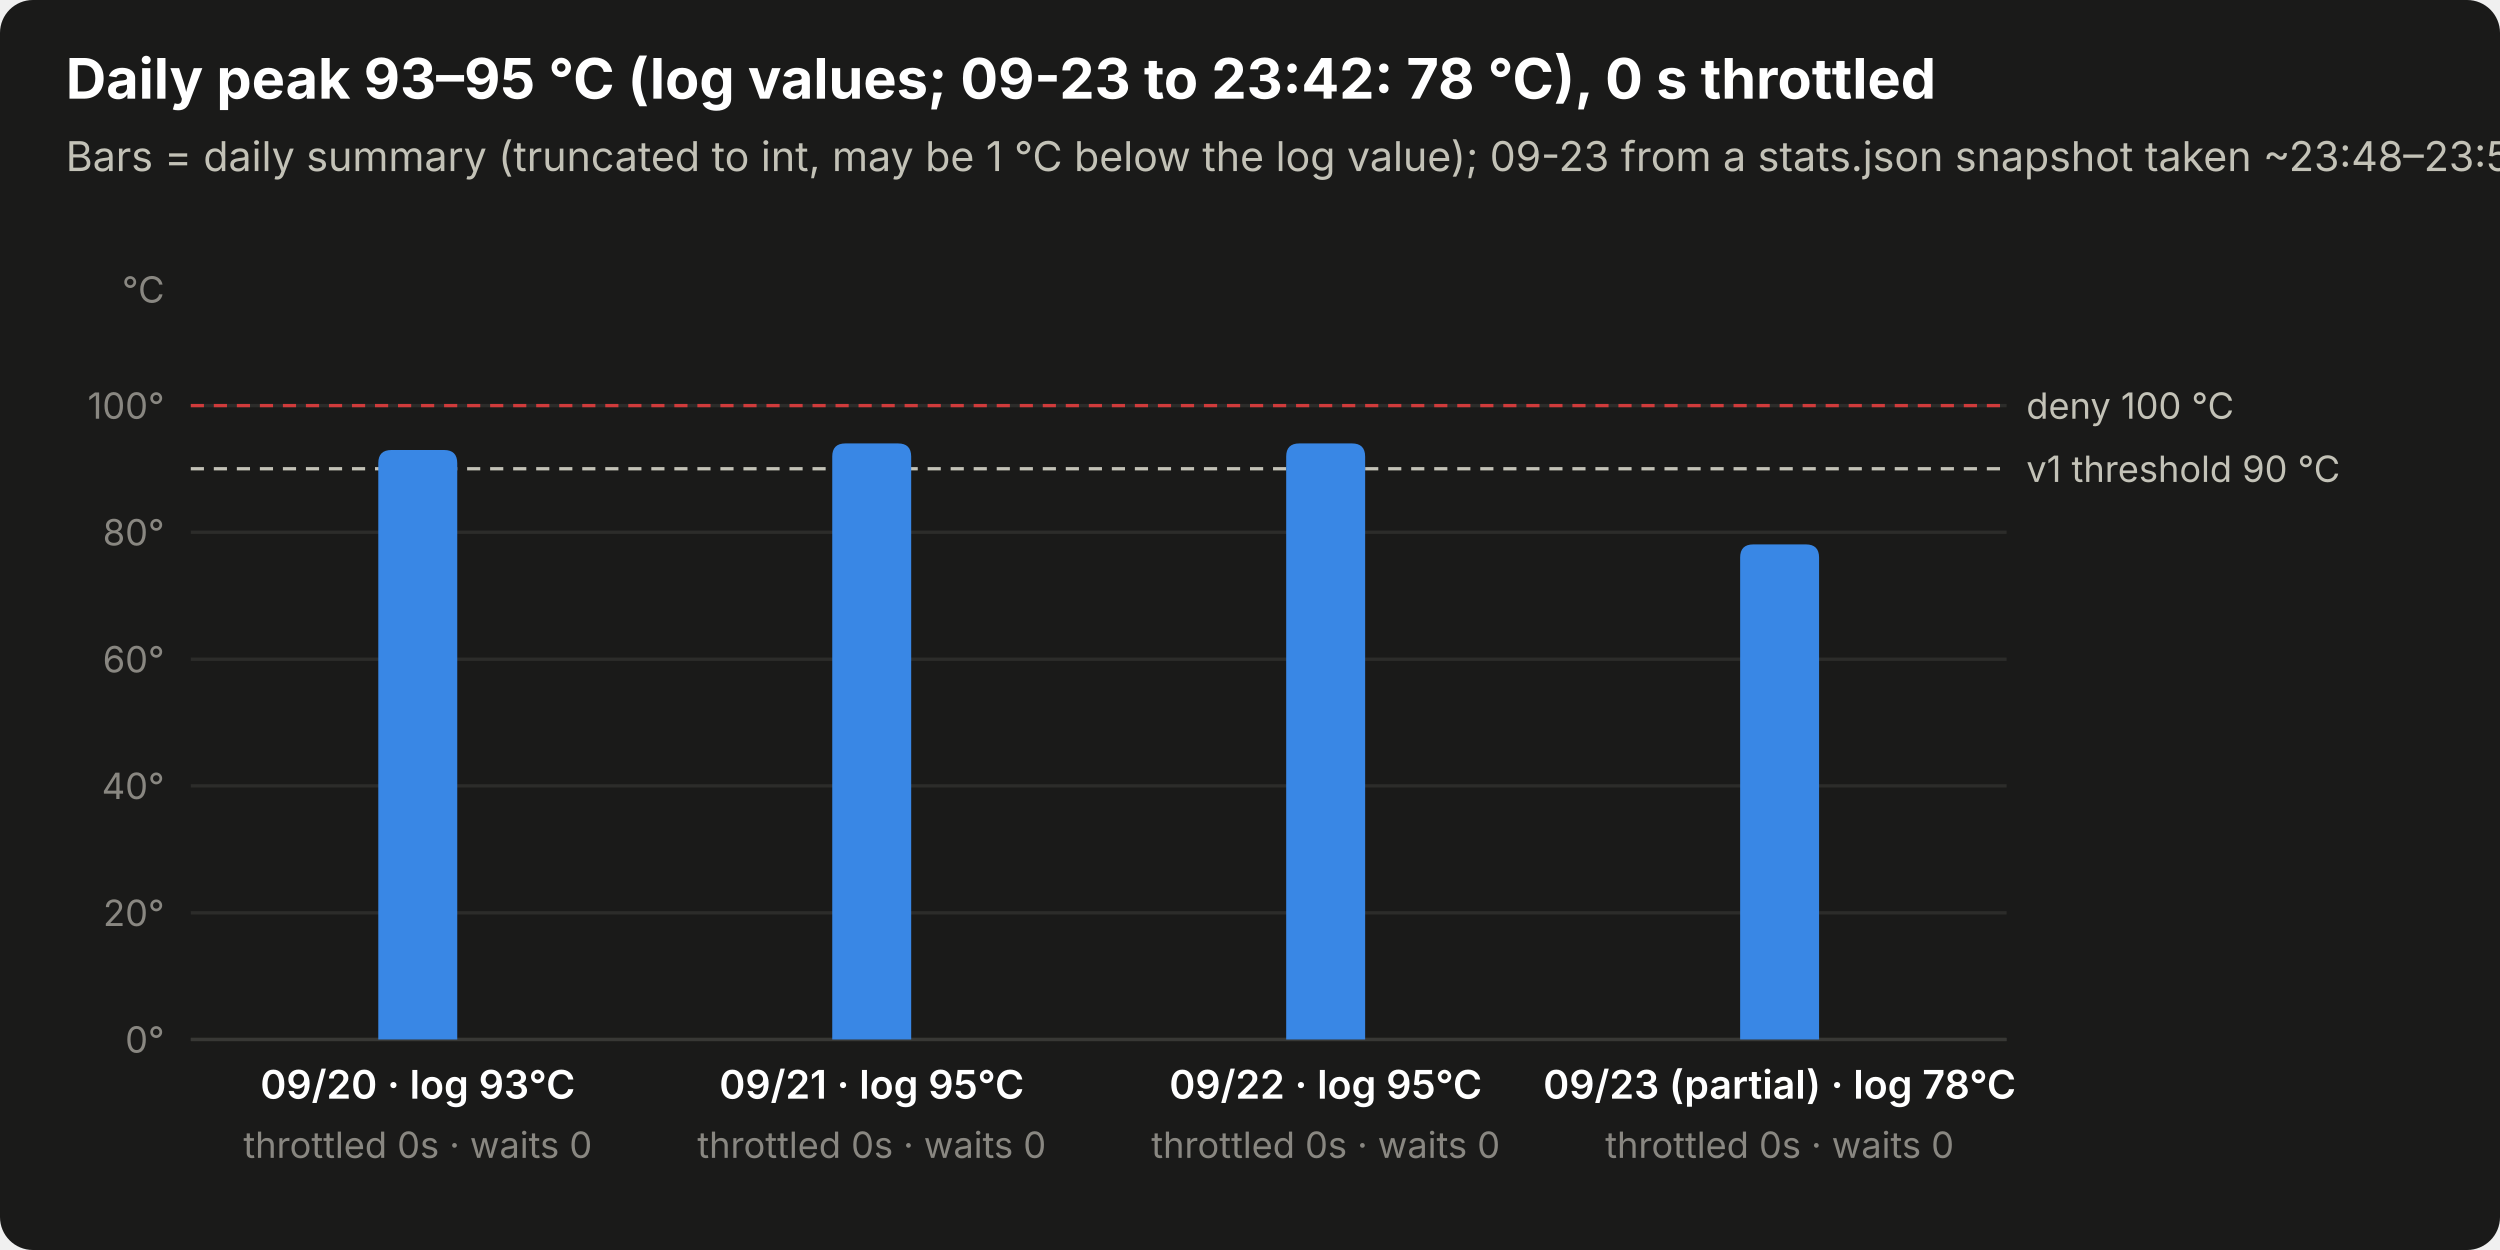
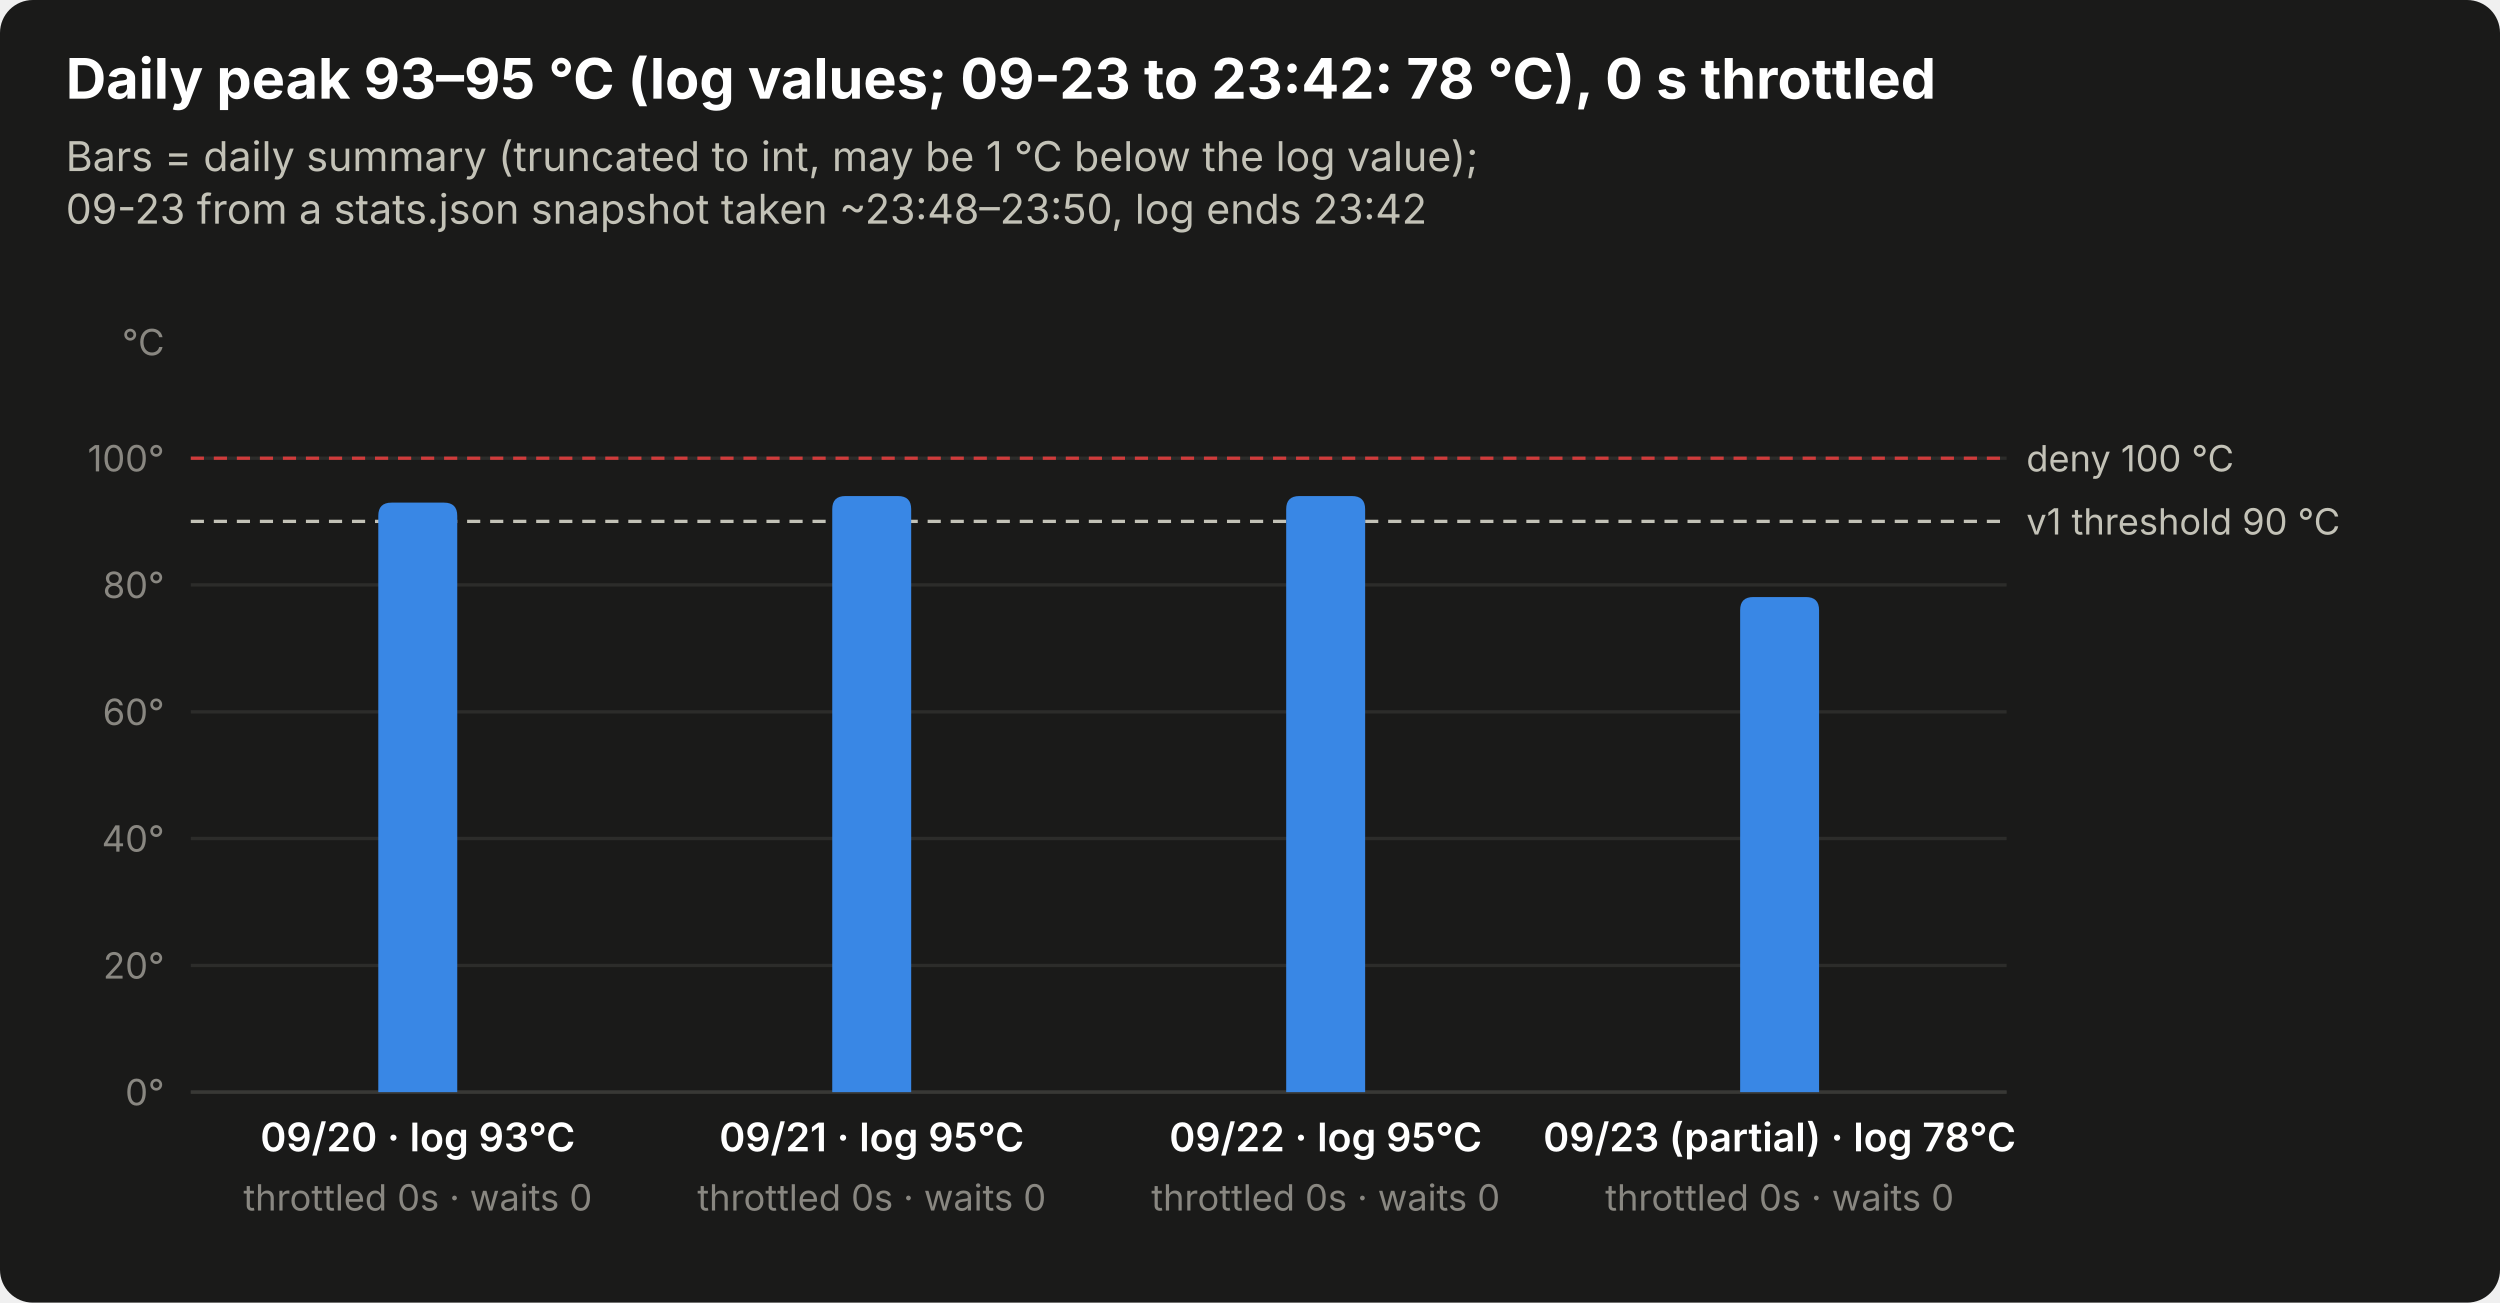
- <svg xmlns="http://www.w3.org/2000/svg" viewBox="0 0 760 380" width="760" height="380" font-family="system-ui,-apple-system,'PingFang TC','Noto Sans TC','Segoe UI',sans-serif" role="img" aria-label="Daily peak 93–95 °C (log values; 09-23 to 23:42: 78 °C), 0 s throttled">
-   <rect width="760" height="380" fill="#1a1a19" rx="10" />
+ <svg xmlns="http://www.w3.org/2000/svg" viewBox="0 0 760 396" width="760" height="396" font-family="system-ui,-apple-system,'PingFang TC','Noto Sans TC','Segoe UI',sans-serif" role="img" aria-label="Daily peak 93–95 °C (log values; 09-23 to 23:42: 78 °C), 0 s throttled">
+   <rect width="760" height="396" fill="#1a1a19" rx="10" />
  <text x="20" y="30" fill="#ffffff" font-size="17" font-weight="650">Daily peak 93–95 °C (log values; 09-23 to 23:42: 78 °C), 0 s throttled</text>
-   <text x="20" y="52" fill="#c3c2b7" font-size="12.5">Bars = daily summary (truncated to int, may be 1 °C below the log value); 09-23 from a stats.json snapshot taken ~23:48–23:50, log ends 23:42</text>
-   <line x1="58" x2="610" y1="316.0" y2="316.0" stroke="#2c2c2a" stroke-width="1" />
-   <text x="50.0" y="320.0" fill="#898781" font-size="11" text-anchor="end" font-weight="400" font-variant-numeric="tabular-nums">0°</text>
-   <line x1="58" x2="610" y1="277.5" y2="277.5" stroke="#2c2c2a" stroke-width="1" />
-   <text x="50.0" y="281.5" fill="#898781" font-size="11" text-anchor="end" font-weight="400" font-variant-numeric="tabular-nums">20°</text>
-   <line x1="58" x2="610" y1="238.9" y2="238.9" stroke="#2c2c2a" stroke-width="1" />
-   <text x="50.0" y="242.9" fill="#898781" font-size="11" text-anchor="end" font-weight="400" font-variant-numeric="tabular-nums">40°</text>
-   <line x1="58" x2="610" y1="200.4" y2="200.4" stroke="#2c2c2a" stroke-width="1" />
-   <text x="50.0" y="204.4" fill="#898781" font-size="11" text-anchor="end" font-weight="400" font-variant-numeric="tabular-nums">60°</text>
-   <line x1="58" x2="610" y1="161.8" y2="161.8" stroke="#2c2c2a" stroke-width="1" />
-   <text x="50.0" y="165.8" fill="#898781" font-size="11" text-anchor="end" font-weight="400" font-variant-numeric="tabular-nums">80°</text>
-   <line x1="58" x2="610" y1="123.3" y2="123.3" stroke="#2c2c2a" stroke-width="1" />
-   <text x="50.0" y="127.3" fill="#898781" font-size="11" text-anchor="end" font-weight="400" font-variant-numeric="tabular-nums">100°</text>
-   <text x="50.0" y="92.0" fill="#898781" font-size="11" text-anchor="end" font-weight="400">°C</text>
-   <line x1="58" x2="610" y1="316.0" y2="316.0" stroke="#383835" stroke-width="1" />
-   <line x1="58" x2="610" y1="142.5" y2="142.5" stroke="#c3c2b7" stroke-width="1" stroke-dasharray="4 3" />
-   <text x="616.0" y="146.5" fill="#c3c2b7" font-size="11" text-anchor="start" font-weight="400">v1 threshold 90 °C</text>
-   <line x1="58" x2="610" y1="123.3" y2="123.3" stroke="#d03b3b" stroke-width="1" stroke-dasharray="4 3" />
-   <text x="616.0" y="127.3" fill="#c3c2b7" font-size="11" text-anchor="start" font-weight="400">deny 100 °C</text>
-   <path d="M115.0,316.0 L115.0,140.8 Q115.0,136.8 119.0,136.8 L135.0,136.8 Q139.0,136.8 139.0,140.8 L139.0,316.0 Z" fill="#3987e5" />
-   <text x="127.0" y="334.0" fill="#ffffff" font-size="12" text-anchor="middle" font-weight="600">09/20 · log 93°C</text>
-   <text x="127.0" y="352.0" fill="#898781" font-size="11" text-anchor="middle" font-weight="400">throttled 0s · waits 0</text>
-   <path d="M253.0,316.0 L253.0,138.8 Q253.0,134.8 257.0,134.8 L273.0,134.8 Q277.0,134.8 277.0,138.8 L277.0,316.0 Z" fill="#3987e5" />
-   <text x="265.0" y="334.0" fill="#ffffff" font-size="12" text-anchor="middle" font-weight="600">09/21 · log 95°C</text>
-   <text x="265.0" y="352.0" fill="#898781" font-size="11" text-anchor="middle" font-weight="400">throttled 0s · waits 0</text>
-   <path d="M391.0,316.0 L391.0,138.8 Q391.0,134.8 395.0,134.8 L411.0,134.8 Q415.0,134.8 415.0,138.8 L415.0,316.0 Z" fill="#3987e5" />
-   <text x="403.0" y="334.0" fill="#ffffff" font-size="12" text-anchor="middle" font-weight="600">09/22 · log 95°C</text>
-   <text x="403.0" y="352.0" fill="#898781" font-size="11" text-anchor="middle" font-weight="400">throttled 0s · waits 0</text>
-   <path d="M529.0,316.0 L529.0,169.5 Q529.0,165.5 533.0,165.5 L549.0,165.5 Q553.0,165.5 553.0,169.5 L553.0,316.0 Z" fill="#3987e5" />
-   <text x="541.0" y="334.0" fill="#ffffff" font-size="12" text-anchor="middle" font-weight="600">09/23 (partial) · log 78°C</text>
-   <text x="541.0" y="352.0" fill="#898781" font-size="11" text-anchor="middle" font-weight="400">throttled 0s · waits 0</text>
+   <text x="20" y="52" fill="#c3c2b7" font-size="12.5">Bars = daily summary (truncated to int, may be 1 °C below the log value);</text>
+   <text x="20" y="68" fill="#c3c2b7" font-size="12.5">09-23 from a stats.json snapshot taken ~23:48–23:50, log ends 23:42</text>
+   <line x1="58" x2="610" y1="332.0" y2="332.0" stroke="#2c2c2a" stroke-width="1" />
+   <text x="50.0" y="336.0" fill="#898781" font-size="11" text-anchor="end" font-weight="400" font-variant-numeric="tabular-nums">0°</text>
+   <line x1="58" x2="610" y1="293.5" y2="293.5" stroke="#2c2c2a" stroke-width="1" />
+   <text x="50.0" y="297.5" fill="#898781" font-size="11" text-anchor="end" font-weight="400" font-variant-numeric="tabular-nums">20°</text>
+   <line x1="58" x2="610" y1="254.9" y2="254.9" stroke="#2c2c2a" stroke-width="1" />
+   <text x="50.0" y="258.9" fill="#898781" font-size="11" text-anchor="end" font-weight="400" font-variant-numeric="tabular-nums">40°</text>
+   <line x1="58" x2="610" y1="216.4" y2="216.4" stroke="#2c2c2a" stroke-width="1" />
+   <text x="50.0" y="220.4" fill="#898781" font-size="11" text-anchor="end" font-weight="400" font-variant-numeric="tabular-nums">60°</text>
+   <line x1="58" x2="610" y1="177.8" y2="177.8" stroke="#2c2c2a" stroke-width="1" />
+   <text x="50.0" y="181.8" fill="#898781" font-size="11" text-anchor="end" font-weight="400" font-variant-numeric="tabular-nums">80°</text>
+   <line x1="58" x2="610" y1="139.3" y2="139.3" stroke="#2c2c2a" stroke-width="1" />
+   <text x="50.0" y="143.3" fill="#898781" font-size="11" text-anchor="end" font-weight="400" font-variant-numeric="tabular-nums">100°</text>
+   <text x="50.0" y="108.0" fill="#898781" font-size="11" text-anchor="end" font-weight="400">°C</text>
+   <line x1="58" x2="610" y1="332.0" y2="332.0" stroke="#383835" stroke-width="1" />
+   <line x1="58" x2="610" y1="158.5" y2="158.5" stroke="#c3c2b7" stroke-width="1" stroke-dasharray="4 3" />
+   <text x="616.0" y="162.5" fill="#c3c2b7" font-size="11" text-anchor="start" font-weight="400">v1 threshold 90 °C</text>
+   <line x1="58" x2="610" y1="139.3" y2="139.3" stroke="#d03b3b" stroke-width="1" stroke-dasharray="4 3" />
+   <text x="616.0" y="143.3" fill="#c3c2b7" font-size="11" text-anchor="start" font-weight="400">deny 100 °C</text>
+   <path d="M115.0,332.0 L115.0,156.8 Q115.0,152.8 119.0,152.8 L135.0,152.8 Q139.0,152.8 139.0,156.8 L139.0,332.0 Z" fill="#3987e5" />
+   <text x="127.0" y="350.0" fill="#ffffff" font-size="12" text-anchor="middle" font-weight="600">09/20 · log 93°C</text>
+   <text x="127.0" y="368.0" fill="#898781" font-size="11" text-anchor="middle" font-weight="400">throttled 0s · waits 0</text>
+   <path d="M253.0,332.0 L253.0,154.8 Q253.0,150.8 257.0,150.8 L273.0,150.8 Q277.0,150.8 277.0,154.8 L277.0,332.0 Z" fill="#3987e5" />
+   <text x="265.0" y="350.0" fill="#ffffff" font-size="12" text-anchor="middle" font-weight="600">09/21 · log 95°C</text>
+   <text x="265.0" y="368.0" fill="#898781" font-size="11" text-anchor="middle" font-weight="400">throttled 0s · waits 0</text>
+   <path d="M391.0,332.0 L391.0,154.8 Q391.0,150.8 395.0,150.8 L411.0,150.8 Q415.0,150.8 415.0,154.8 L415.0,332.0 Z" fill="#3987e5" />
+   <text x="403.0" y="350.0" fill="#ffffff" font-size="12" text-anchor="middle" font-weight="600">09/22 · log 95°C</text>
+   <text x="403.0" y="368.0" fill="#898781" font-size="11" text-anchor="middle" font-weight="400">throttled 0s · waits 0</text>
+   <path d="M529.0,332.0 L529.0,185.5 Q529.0,181.5 533.0,181.5 L549.0,181.5 Q553.0,181.5 553.0,185.5 L553.0,332.0 Z" fill="#3987e5" />
+   <text x="541.0" y="350.0" fill="#ffffff" font-size="12" text-anchor="middle" font-weight="600">09/23 (partial) · log 78°C</text>
+   <text x="541.0" y="368.0" fill="#898781" font-size="11" text-anchor="middle" font-weight="400">throttled 0s · waits 0</text>
</svg>
